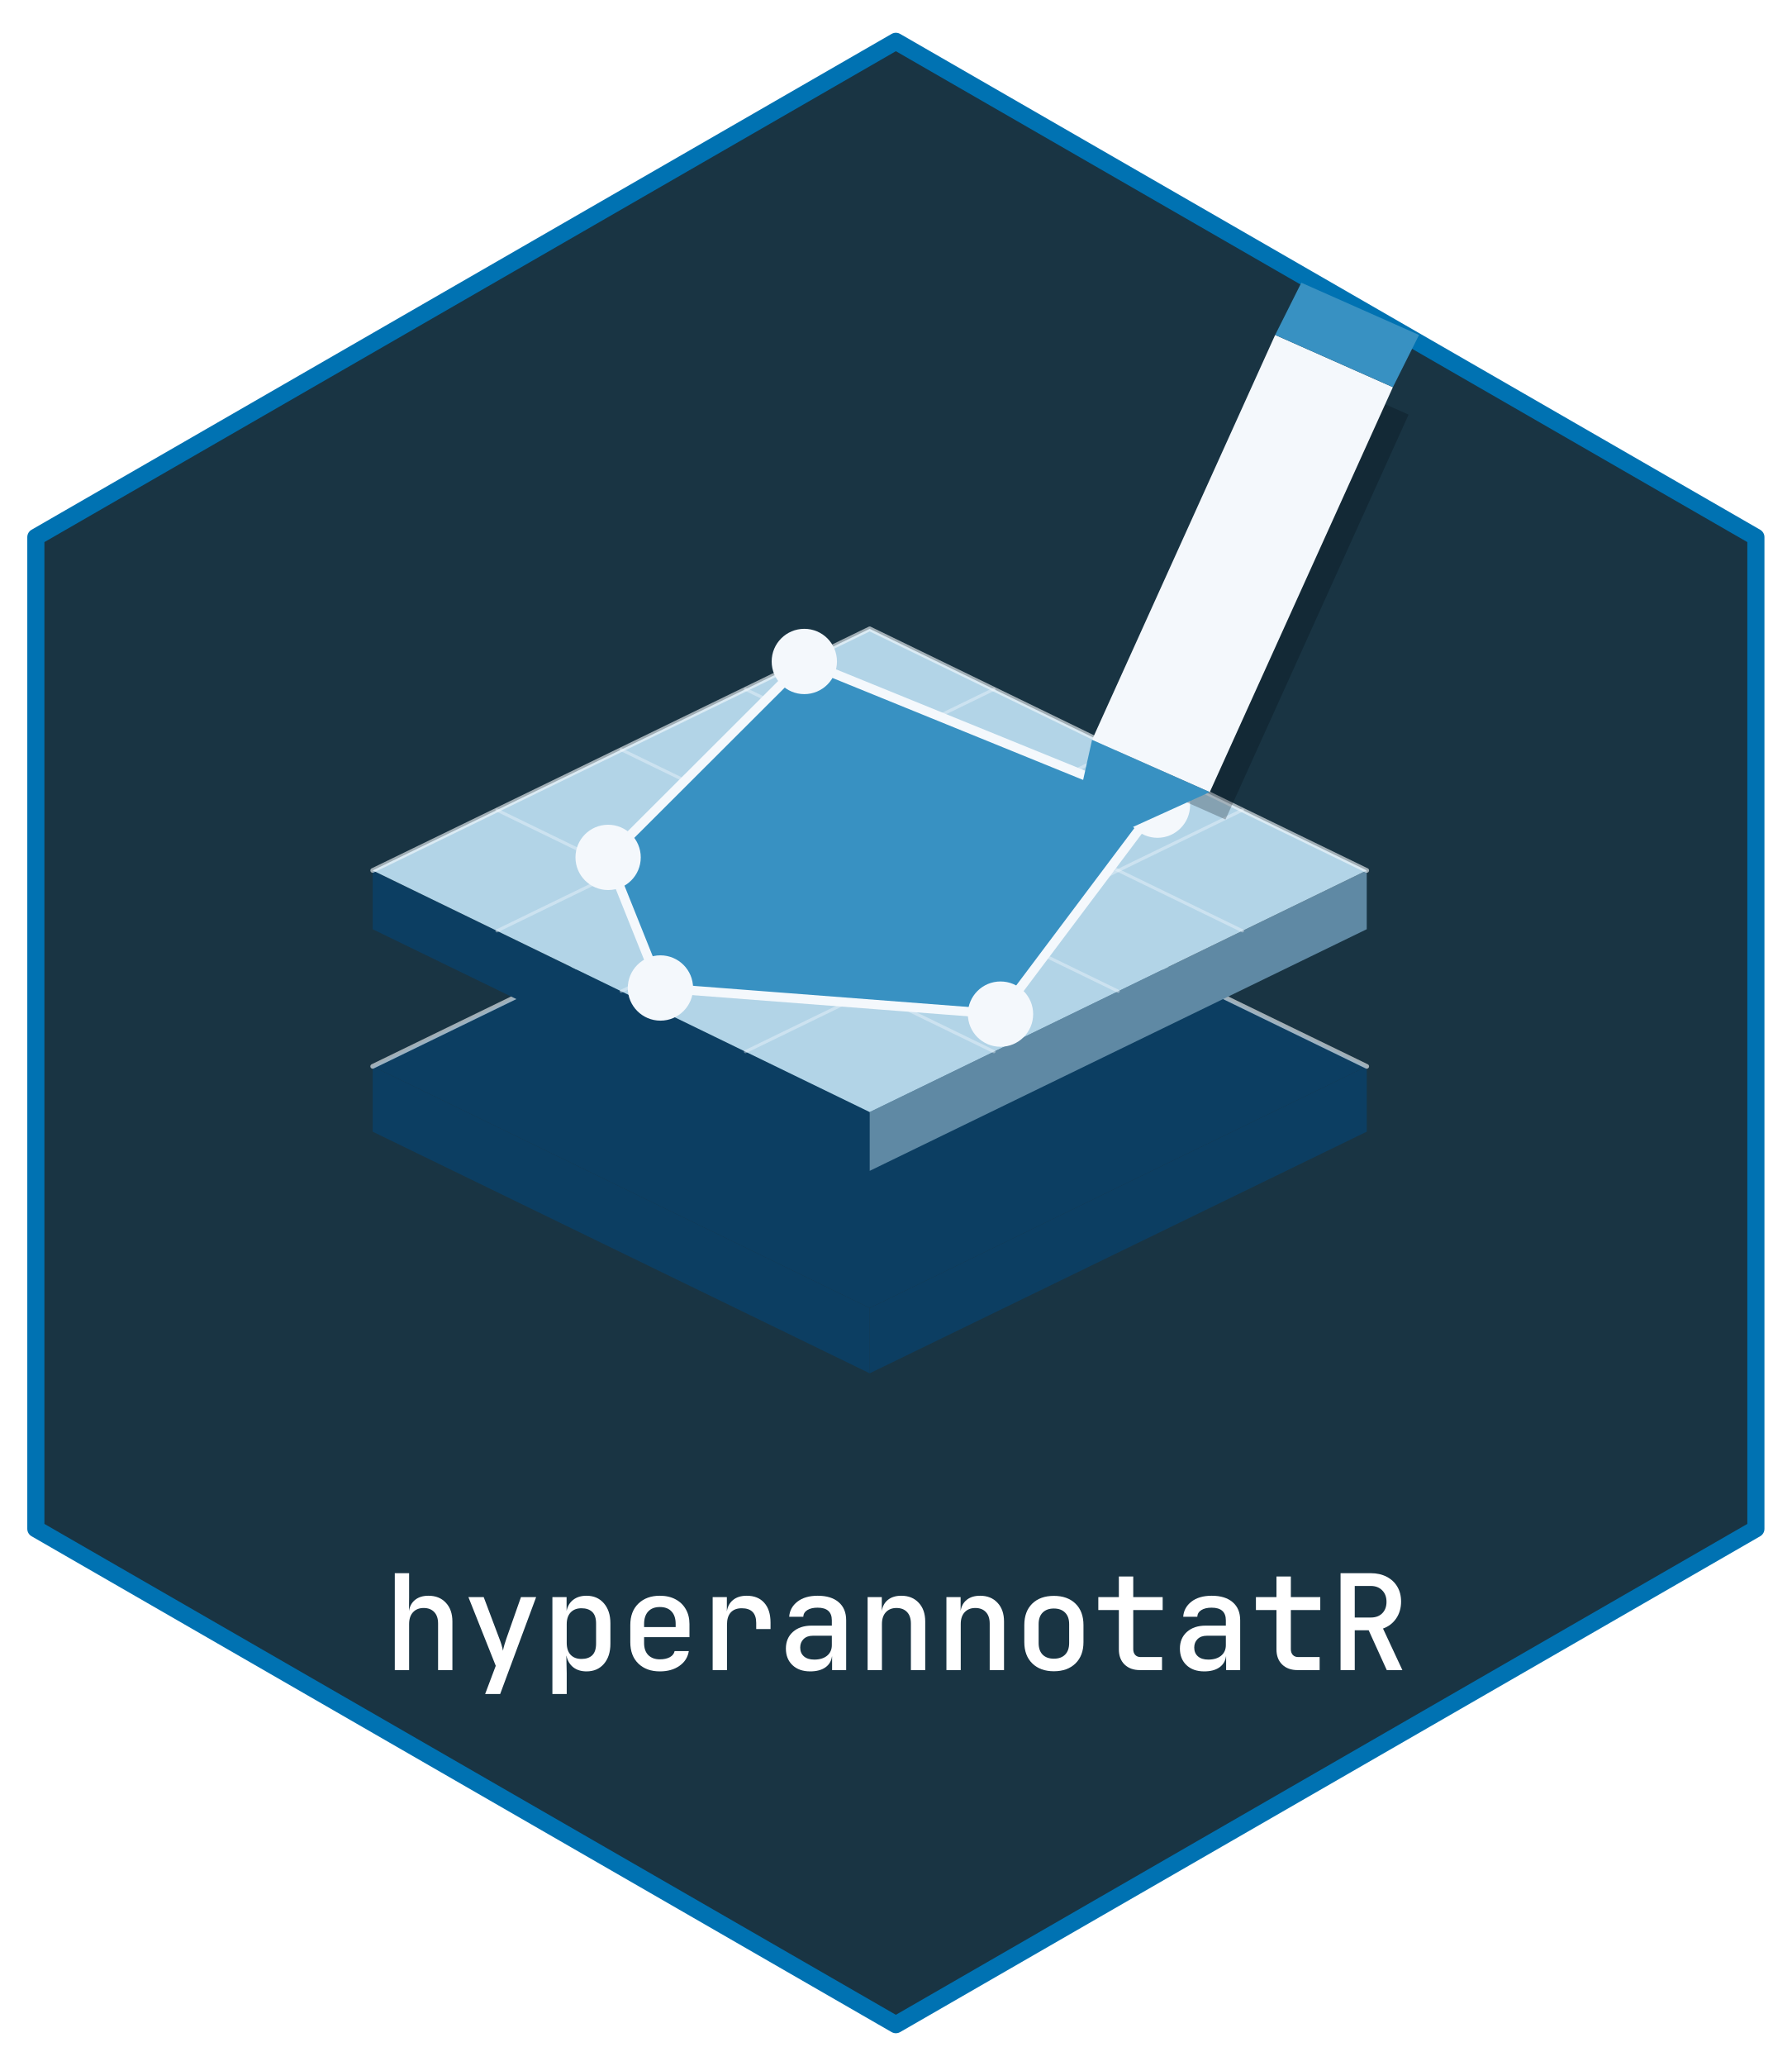
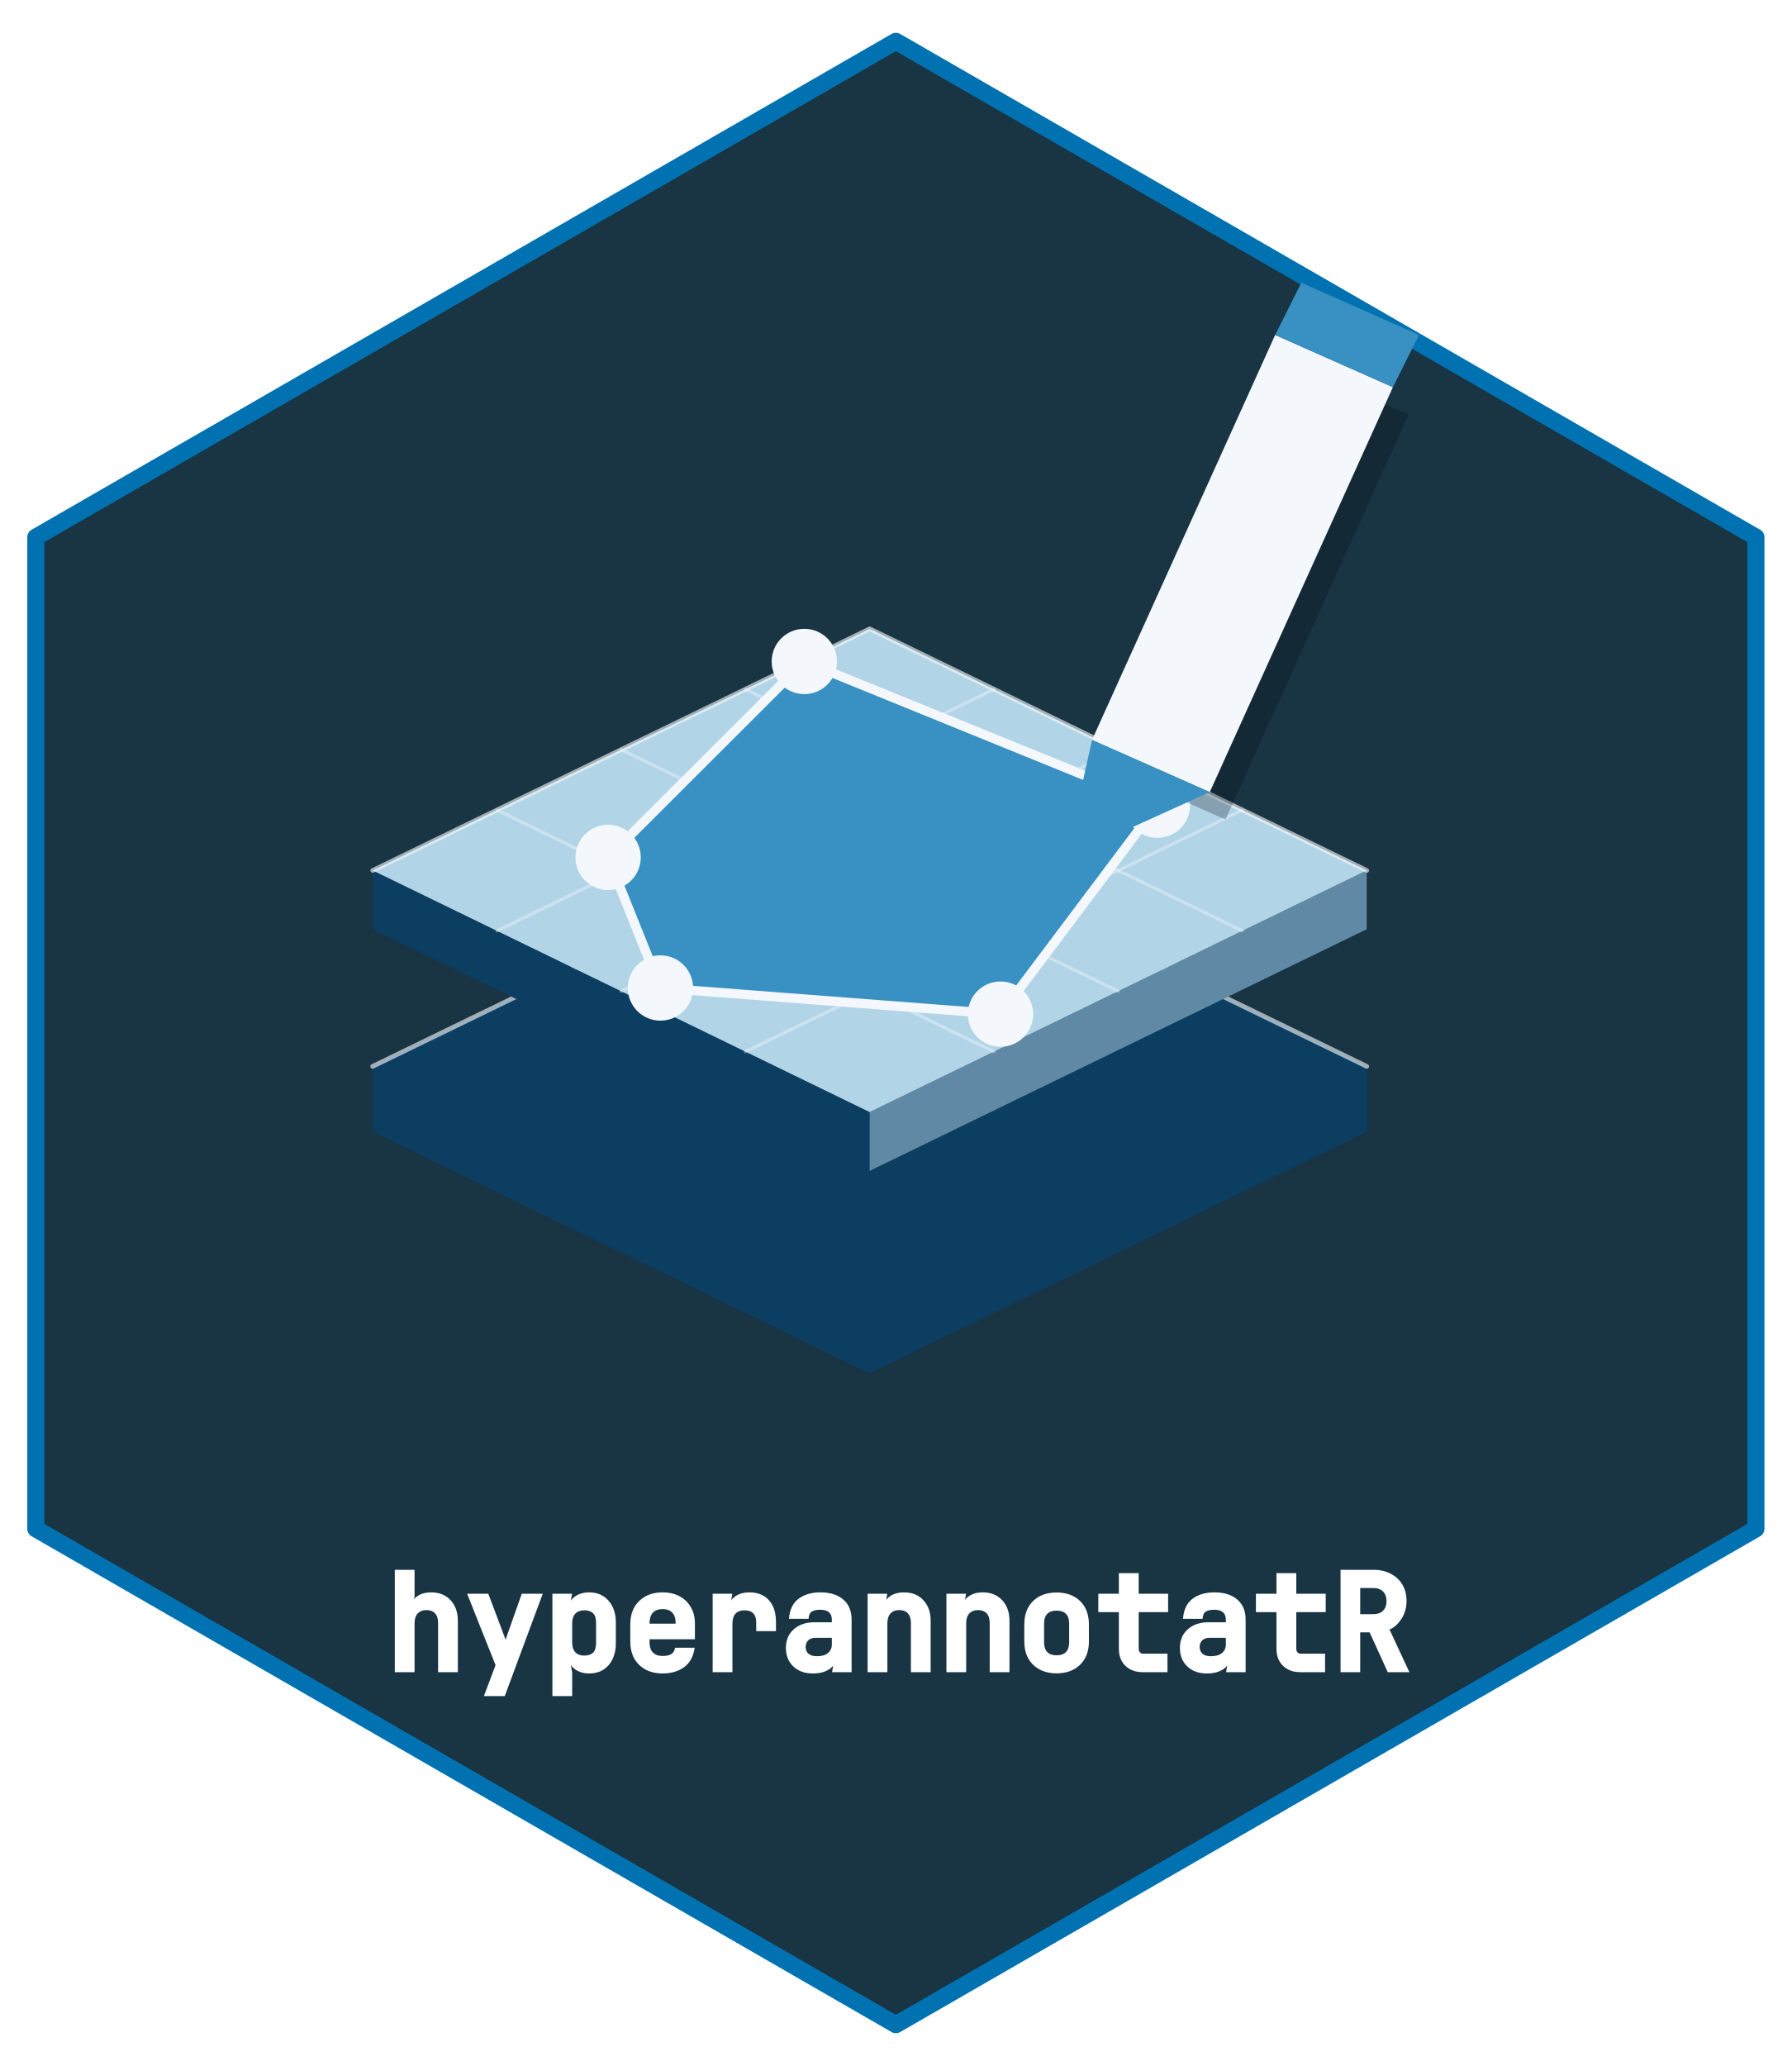
- <svg xmlns="http://www.w3.org/2000/svg" xmlns:xlink="http://www.w3.org/1999/xlink" width="432pt" height="498pt" viewBox="0 0 432 498">
+ <svg xmlns="http://www.w3.org/2000/svg" xmlns:xlink="http://www.w3.org/1999/xlink" width="432" height="498" viewBox="0 0 432 498">
  <defs>
    <g>
      <g id="glyph-0-0">
-         <path d="M 2.688 0 L 2.688 -23.359 L 6.141 -23.359 L 6.141 -17.594 L 6.109 -14.234 C 6.285 -15.391 6.781 -16.289 7.594 -16.938 C 8.414 -17.594 9.488 -17.922 10.812 -17.922 C 12.562 -17.922 13.957 -17.359 15 -16.234 C 16.051 -15.117 16.578 -13.613 16.578 -11.719 L 16.578 0 L 13.125 0 L 13.125 -11.234 C 13.125 -12.43 12.812 -13.352 12.188 -14 C 11.57 -14.645 10.727 -14.969 9.656 -14.969 C 8.57 -14.969 7.711 -14.625 7.078 -13.938 C 6.453 -13.258 6.141 -12.316 6.141 -11.109 L 6.141 0 Z M 2.688 0 " />
+         <path d="M 2.688 0 L 2.688 -24.672 L 7.453 -24.672 L 7.453 -18.25 L 6.766 -14.891 C 6.535 -16.285 6.891 -17.359 7.828 -18.109 C 8.773 -18.859 9.988 -19.234 11.469 -19.234 C 13.406 -19.234 14.957 -18.609 16.125 -17.359 C 17.301 -16.109 17.891 -14.445 17.891 -12.375 L 17.891 0 L 13.125 0 L 13.125 -11.891 C 13.125 -12.91 12.875 -13.676 12.375 -14.188 C 11.883 -14.707 11.195 -14.969 10.312 -14.969 C 9.414 -14.969 8.711 -14.691 8.203 -14.141 C 7.703 -13.598 7.453 -12.805 7.453 -11.766 L 7.453 0 Z M 2.688 0 " />
      </g>
      <g id="glyph-0-1">
-         <path d="M 5.469 5.766 L 8.031 -1.031 L 1.438 -17.594 L 5.125 -17.594 L 8.859 -7.688 C 9.055 -7.207 9.238 -6.691 9.406 -6.141 C 9.57 -5.586 9.691 -5.098 9.766 -4.672 C 9.848 -5.098 9.969 -5.586 10.125 -6.141 C 10.289 -6.691 10.457 -7.207 10.625 -7.688 L 14.109 -17.594 L 17.766 -17.594 L 9.094 5.766 Z M 5.469 5.766 " />
+         <path d="M 5.172 5.766 L 7.984 -1.688 L 1.125 -18.906 L 6.234 -18.906 L 10.125 -8.578 C 10.332 -8.086 10.52 -7.555 10.688 -6.984 C 10.863 -6.41 10.781 -6.082 10.438 -6 C 10.082 -6.082 9.988 -6.406 10.156 -6.969 C 10.32 -7.539 10.488 -8.07 10.656 -8.562 L 14.297 -18.906 L 19.359 -18.906 L 10.203 5.766 Z M 5.172 5.766 " />
      </g>
      <g id="glyph-0-2">
-         <path d="M 2.688 5.766 L 2.688 -17.594 L 6.109 -17.594 L 6.109 -14.266 C 6.348 -15.422 6.883 -16.316 7.719 -16.953 C 8.562 -17.598 9.625 -17.922 10.906 -17.922 C 12.656 -17.922 14.051 -17.316 15.094 -16.109 C 16.145 -14.898 16.672 -13.297 16.672 -11.297 L 16.672 -6.344 C 16.672 -4.312 16.145 -2.691 15.094 -1.484 C 14.051 -0.285 12.656 0.312 10.906 0.312 C 9.625 0.312 8.555 -0.02 7.703 -0.688 C 6.859 -1.363 6.316 -2.285 6.078 -3.453 L 6.047 -3.453 L 6.141 0.734 L 6.141 5.766 Z M 9.703 -2.688 C 10.805 -2.688 11.664 -2.977 12.281 -3.562 C 12.906 -4.156 13.219 -5.102 13.219 -6.406 L 13.219 -11.234 C 13.219 -12.516 12.906 -13.445 12.281 -14.031 C 11.664 -14.613 10.805 -14.906 9.703 -14.906 C 8.586 -14.906 7.711 -14.566 7.078 -13.891 C 6.453 -13.223 6.141 -12.285 6.141 -11.078 L 6.141 -6.562 C 6.141 -5.32 6.453 -4.363 7.078 -3.688 C 7.711 -3.02 8.586 -2.688 9.703 -2.688 Z M 9.703 -2.688 " />
+         <path d="M 2.688 5.766 L 2.688 -18.906 L 7.422 -18.906 L 6.766 -14.922 C 6.609 -16.328 7.008 -17.395 7.969 -18.125 C 8.938 -18.863 10.133 -19.234 11.562 -19.234 C 13.508 -19.234 15.066 -18.562 16.234 -17.219 C 17.398 -15.875 17.984 -14.117 17.984 -11.953 L 17.984 -7 C 17.984 -4.801 17.398 -3.031 16.234 -1.688 C 15.066 -0.352 13.508 0.312 11.562 0.312 C 10.125 0.312 8.922 -0.07 7.953 -0.844 C 6.984 -1.613 6.566 -2.691 6.703 -4.078 L 6.734 -4.078 L 7.453 0.078 L 7.453 5.766 Z M 10.359 -4 C 11.285 -4 11.992 -4.227 12.484 -4.688 C 12.973 -5.156 13.219 -5.945 13.219 -7.062 L 13.219 -11.891 C 13.219 -12.984 12.973 -13.758 12.484 -14.219 C 11.992 -14.676 11.285 -14.906 10.359 -14.906 C 9.43 -14.906 8.711 -14.633 8.203 -14.094 C 7.703 -13.551 7.453 -12.766 7.453 -11.734 L 7.453 -7.219 C 7.453 -6.156 7.703 -5.352 8.203 -4.812 C 8.711 -4.27 9.43 -4 10.359 -4 Z M 10.359 -4 " />
      </g>
      <g id="glyph-0-3">
-         <path d="M 9.594 0.312 C 7.445 0.312 5.723 -0.312 4.422 -1.562 C 3.117 -2.82 2.469 -4.539 2.469 -6.719 L 2.469 -10.875 C 2.469 -13.051 3.117 -14.77 4.422 -16.031 C 5.723 -17.289 7.445 -17.922 9.594 -17.922 C 11.051 -17.922 12.312 -17.633 13.375 -17.062 C 14.438 -16.5 15.258 -15.707 15.844 -14.688 C 16.438 -13.664 16.734 -12.473 16.734 -11.109 L 16.734 -7.938 L 5.797 -7.938 L 5.797 -6.5 C 5.797 -5.258 6.133 -4.297 6.812 -3.609 C 7.5 -2.93 8.426 -2.594 9.594 -2.594 C 10.562 -2.594 11.363 -2.766 12 -3.109 C 12.633 -3.461 13.02 -3.953 13.156 -4.578 L 16.578 -4.578 C 16.336 -3.086 15.582 -1.898 14.312 -1.016 C 13.051 -0.129 11.477 0.312 9.594 0.312 Z M 5.797 -11.109 L 5.797 -10.375 L 13.406 -10.375 L 13.406 -11.141 C 13.406 -12.441 13.07 -13.441 12.406 -14.141 C 11.75 -14.848 10.812 -15.203 9.594 -15.203 C 8.383 -15.203 7.445 -14.844 6.781 -14.125 C 6.125 -13.414 5.797 -12.41 5.797 -11.109 Z M 5.797 -11.109 " />
+         <path d="M 10.25 0.312 C 7.926 0.312 6.047 -0.375 4.609 -1.75 C 3.18 -3.133 2.469 -5.008 2.469 -7.375 L 2.469 -11.531 C 2.469 -13.895 3.18 -15.77 4.609 -17.156 C 6.047 -18.539 7.926 -19.234 10.25 -19.234 C 11.82 -19.234 13.188 -18.922 14.344 -18.297 C 15.508 -17.672 16.414 -16.797 17.062 -15.672 C 17.719 -14.547 18.047 -13.242 18.047 -11.766 L 18.047 -7.938 L 7.109 -7.938 L 7.109 -7.156 C 7.109 -6.094 7.383 -5.285 7.938 -4.734 C 8.488 -4.18 9.258 -3.906 10.25 -3.906 C 11.102 -3.906 11.781 -4.039 12.281 -4.312 C 12.781 -4.594 13.113 -5.117 13.281 -5.891 L 18 -5.891 C 17.656 -3.711 16.781 -2.133 15.375 -1.156 C 13.977 -0.176 12.27 0.312 10.25 0.312 Z M 7.109 -11.766 L 7.109 -11.688 L 13.406 -11.688 L 13.406 -11.797 C 13.406 -12.922 13.133 -13.77 12.594 -14.344 C 12.062 -14.914 11.281 -15.203 10.25 -15.203 C 9.227 -15.203 8.445 -14.91 7.906 -14.328 C 7.375 -13.754 7.109 -12.898 7.109 -11.766 Z M 7.109 -11.766 " />
      </g>
      <g id="glyph-0-4">
-         <path d="M 3.328 0 L 3.328 -17.594 L 6.75 -17.594 L 6.75 -14.141 C 6.926 -15.316 7.426 -16.238 8.25 -16.906 C 9.082 -17.582 10.18 -17.922 11.547 -17.922 C 13.359 -17.922 14.766 -17.352 15.766 -16.219 C 16.773 -15.094 17.281 -13.504 17.281 -11.453 L 17.281 -9.891 L 13.828 -9.891 L 13.828 -11.359 C 13.828 -13.723 12.664 -14.906 10.344 -14.906 C 9.188 -14.906 8.301 -14.566 7.688 -13.891 C 7.082 -13.223 6.781 -12.25 6.781 -10.969 L 6.781 0 Z M 3.328 0 " />
+         <path d="M 3.328 0 L 3.328 -18.906 L 8.062 -18.906 L 7.406 -14.797 C 7.176 -16.203 7.535 -17.289 8.484 -18.062 C 9.441 -18.844 10.68 -19.234 12.203 -19.234 C 14.211 -19.234 15.781 -18.598 16.906 -17.328 C 18.031 -16.066 18.594 -14.328 18.594 -12.109 L 18.594 -9.891 L 13.828 -9.891 L 13.828 -12.016 C 13.828 -13.941 12.883 -14.906 11 -14.906 C 10.039 -14.906 9.316 -14.633 8.828 -14.094 C 8.336 -13.562 8.094 -12.738 8.094 -11.625 L 8.094 0 Z M 3.328 0 " />
      </g>
      <g id="glyph-0-5">
-         <path d="M 7.844 0.312 C 6.051 0.312 4.625 -0.191 3.562 -1.203 C 2.508 -2.211 1.984 -3.539 1.984 -5.188 C 1.984 -6.852 2.547 -8.191 3.672 -9.203 C 4.805 -10.211 6.312 -10.719 8.188 -10.719 L 13.062 -10.719 L 13.062 -12 C 13.062 -14.031 11.914 -15.047 9.625 -15.047 C 8.602 -15.047 7.781 -14.852 7.156 -14.469 C 6.539 -14.082 6.211 -13.547 6.172 -12.859 L 2.781 -12.859 C 2.883 -14.336 3.547 -15.551 4.766 -16.5 C 5.984 -17.445 7.613 -17.922 9.656 -17.922 C 11.832 -17.922 13.52 -17.398 14.719 -16.359 C 15.914 -15.328 16.516 -13.883 16.516 -12.031 L 16.516 0 L 13.125 0 L 13.125 -3.297 L 13.094 -3.297 C 12.938 -2.16 12.398 -1.273 11.484 -0.641 C 10.566 -0.004 9.352 0.312 7.844 0.312 Z M 8.828 -2.531 C 10.129 -2.531 11.16 -2.844 11.922 -3.469 C 12.68 -4.102 13.062 -4.953 13.062 -6.016 L 13.062 -8.281 L 8.453 -8.281 C 7.535 -8.281 6.801 -8.016 6.25 -7.484 C 5.707 -6.953 5.438 -6.27 5.438 -5.438 C 5.438 -4.539 5.734 -3.832 6.328 -3.312 C 6.93 -2.789 7.766 -2.531 8.828 -2.531 Z M 8.828 -2.531 " />
+         <path d="M 8.5 0.312 C 6.531 0.312 4.953 -0.254 3.766 -1.391 C 2.578 -2.523 1.984 -4.008 1.984 -5.844 C 1.984 -7.707 2.613 -9.203 3.875 -10.328 C 5.145 -11.461 6.801 -12.031 8.844 -12.031 L 13.062 -12.031 L 13.062 -12.656 C 13.062 -14.25 12.133 -15.047 10.281 -15.047 C 9.383 -15.047 8.703 -14.898 8.234 -14.609 C 7.766 -14.316 7.504 -13.734 7.453 -12.859 L 2.734 -12.859 C 2.879 -15.004 3.629 -16.602 4.984 -17.656 C 6.348 -18.707 8.125 -19.234 10.312 -19.234 C 12.656 -19.234 14.492 -18.656 15.828 -17.5 C 17.16 -16.344 17.828 -14.738 17.828 -12.688 L 17.828 0 L 13.125 0 L 13.75 -3.922 L 13.781 -3.922 C 14.008 -2.555 13.598 -1.508 12.547 -0.781 C 11.492 -0.051 10.145 0.312 8.5 0.312 Z M 9.484 -3.844 C 10.629 -3.844 11.508 -4.098 12.125 -4.609 C 12.75 -5.129 13.062 -5.816 13.062 -6.672 L 13.062 -8.281 L 9.109 -8.281 C 8.367 -8.281 7.789 -8.078 7.375 -7.672 C 6.957 -7.266 6.75 -6.738 6.75 -6.094 C 6.75 -5.395 6.977 -4.844 7.438 -4.438 C 7.906 -4.039 8.586 -3.844 9.484 -3.844 Z M 9.484 -3.844 " />
      </g>
      <g id="glyph-0-6">
-         <path d="M 2.688 0 L 2.688 -17.594 L 6.109 -17.594 L 6.109 -14.234 C 6.285 -15.391 6.781 -16.289 7.594 -16.938 C 8.414 -17.594 9.488 -17.922 10.812 -17.922 C 12.562 -17.922 13.957 -17.359 15 -16.234 C 16.051 -15.117 16.578 -13.613 16.578 -11.719 L 16.578 0 L 13.125 0 L 13.125 -11.203 C 13.125 -12.422 12.812 -13.352 12.188 -14 C 11.57 -14.645 10.727 -14.969 9.656 -14.969 C 8.57 -14.969 7.711 -14.625 7.078 -13.938 C 6.453 -13.258 6.141 -12.316 6.141 -11.109 L 6.141 0 Z M 2.688 0 " />
+         <path d="M 2.688 0 L 2.688 -18.906 L 7.422 -18.906 L 6.766 -14.891 C 6.535 -16.285 6.891 -17.359 7.828 -18.109 C 8.773 -18.859 9.988 -19.234 11.469 -19.234 C 13.406 -19.234 14.957 -18.609 16.125 -17.359 C 17.301 -16.109 17.891 -14.445 17.891 -12.375 L 17.891 0 L 13.125 0 L 13.125 -11.859 C 13.125 -12.898 12.875 -13.676 12.375 -14.188 C 11.883 -14.707 11.195 -14.969 10.312 -14.969 C 9.414 -14.969 8.711 -14.691 8.203 -14.141 C 7.703 -13.598 7.453 -12.805 7.453 -11.766 L 7.453 0 Z M 2.688 0 " />
      </g>
      <g id="glyph-0-7">
-         <path d="M 9.594 0.281 C 7.426 0.281 5.695 -0.344 4.406 -1.594 C 3.113 -2.852 2.469 -4.57 2.469 -6.75 L 2.469 -10.844 C 2.469 -13.039 3.102 -14.766 4.375 -16.016 C 5.656 -17.266 7.395 -17.891 9.594 -17.891 C 11.789 -17.891 13.531 -17.266 14.812 -16.016 C 16.094 -14.766 16.734 -13.039 16.734 -10.844 L 16.734 -6.75 C 16.734 -4.57 16.086 -2.852 14.797 -1.594 C 13.504 -0.344 11.77 0.281 9.594 0.281 Z M 9.594 -2.75 C 10.75 -2.75 11.648 -3.07 12.297 -3.719 C 12.953 -4.375 13.281 -5.312 13.281 -6.531 L 13.281 -11.078 C 13.281 -12.285 12.953 -13.211 12.297 -13.859 C 11.648 -14.516 10.75 -14.844 9.594 -14.844 C 8.445 -14.844 7.547 -14.516 6.891 -13.859 C 6.242 -13.211 5.922 -12.285 5.922 -11.078 L 5.922 -6.531 C 5.922 -5.312 6.242 -4.375 6.891 -3.719 C 7.547 -3.07 8.445 -2.75 9.594 -2.75 Z M 9.594 -2.75 " />
+         <path d="M 10.25 0.281 C 7.906 0.281 6.02 -0.406 4.594 -1.781 C 3.176 -3.164 2.469 -5.039 2.469 -7.406 L 2.469 -11.5 C 2.469 -13.883 3.172 -15.766 4.578 -17.141 C 5.984 -18.516 7.875 -19.203 10.25 -19.203 C 12.625 -19.203 14.516 -18.516 15.922 -17.141 C 17.336 -15.766 18.047 -13.883 18.047 -11.5 L 18.047 -7.406 C 18.047 -5.039 17.332 -3.164 15.906 -1.781 C 14.488 -0.406 12.602 0.281 10.25 0.281 Z M 10.25 -4.062 C 11.227 -4.062 11.977 -4.32 12.5 -4.844 C 13.02 -5.363 13.281 -6.145 13.281 -7.188 L 13.281 -11.734 C 13.281 -12.766 13.02 -13.539 12.5 -14.062 C 11.977 -14.582 11.227 -14.844 10.25 -14.844 C 9.281 -14.844 8.535 -14.582 8.016 -14.062 C 7.492 -13.539 7.234 -12.766 7.234 -11.734 L 7.234 -7.188 C 7.234 -6.145 7.492 -5.363 8.016 -4.844 C 8.535 -4.32 9.281 -4.062 10.25 -4.062 Z M 10.25 -4.062 " />
      </g>
      <g id="glyph-0-8">
-         <path d="M 11.359 0 C 9.805 0 8.566 -0.445 7.641 -1.344 C 6.723 -2.238 6.266 -3.453 6.266 -4.984 L 6.266 -14.469 L 1.312 -14.469 L 1.312 -17.594 L 6.266 -17.594 L 6.266 -22.562 L 9.734 -22.562 L 9.734 -17.594 L 16.828 -17.594 L 16.828 -14.469 L 9.734 -14.469 L 9.734 -5.031 C 9.734 -4.469 9.891 -4.008 10.203 -3.656 C 10.523 -3.312 10.961 -3.141 11.516 -3.141 L 16.672 -3.141 L 16.672 0 Z M 11.359 0 " />
+         <path d="M 12.016 0 C 10.285 0 8.895 -0.508 7.844 -1.531 C 6.789 -2.551 6.266 -3.922 6.266 -5.641 L 6.266 -14.469 L 1.312 -14.469 L 1.312 -18.906 L 6.266 -18.906 L 6.266 -23.875 L 11.047 -23.875 L 11.047 -18.906 L 18.141 -18.906 L 18.141 -14.469 L 11.047 -14.469 L 11.047 -5.688 C 11.047 -5.289 11.145 -4.984 11.344 -4.766 C 11.539 -4.555 11.816 -4.453 12.172 -4.453 L 17.984 -4.453 L 17.984 0 Z M 12.016 0 " />
      </g>
      <g id="glyph-0-9">
-         <path d="M 2.719 0 L 2.719 -23.359 L 10.016 -23.359 C 11.461 -23.359 12.734 -23.07 13.828 -22.5 C 14.93 -21.938 15.785 -21.145 16.391 -20.125 C 17.004 -19.102 17.312 -17.898 17.312 -16.516 C 17.312 -14.953 16.914 -13.594 16.125 -12.438 C 15.332 -11.289 14.273 -10.484 12.953 -10.016 L 17.625 0 L 13.859 0 L 9.5 -9.594 L 6.141 -9.594 L 6.141 0 Z M 6.141 -12.672 L 10.016 -12.672 C 11.172 -12.672 12.086 -13.008 12.766 -13.688 C 13.453 -14.375 13.797 -15.297 13.797 -16.453 C 13.797 -17.617 13.445 -18.547 12.75 -19.234 C 12.062 -19.93 11.148 -20.281 10.016 -20.281 L 6.141 -20.281 Z M 6.141 -12.672 " />
+         <path d="M 2.719 0 L 2.719 -24.672 L 10.672 -24.672 C 12.223 -24.672 13.598 -24.359 14.797 -23.734 C 16.004 -23.117 16.941 -22.25 17.609 -21.125 C 18.285 -20 18.625 -18.68 18.625 -17.172 C 18.625 -15.473 18.188 -13.988 17.312 -12.719 C 16.445 -11.457 15.516 -10.648 14.516 -10.297 L 19.312 0 L 14.094 0 L 9.734 -9.594 L 7.453 -9.594 L 7.453 0 Z M 7.453 -13.984 L 10.672 -13.984 C 11.648 -13.984 12.414 -14.258 12.969 -14.812 C 13.52 -15.363 13.797 -16.129 13.797 -17.109 C 13.797 -18.098 13.516 -18.875 12.953 -19.438 C 12.391 -20 11.629 -20.281 10.672 -20.281 L 7.453 -20.281 Z M 7.453 -13.984 " />
      </g>
    </g>
  </defs>
  <path fill-rule="nonzero" fill="rgb(9.804%, 20.392%, 26.275%)" fill-opacity="1" stroke-width="4.125" stroke-linecap="round" stroke-linejoin="round" stroke="rgb(0%, 44.706%, 69.804%)" stroke-opacity="1" stroke-miterlimit="10" d="M 216 9.961 L 423.359 129.48 L 423.359 368.52 L 216 488.039 L 8.641 368.52 L 8.641 129.48 Z M 216 9.961 " />
  <path fill-rule="nonzero" fill="rgb(4.706%, 24.314%, 38.431%)" fill-opacity="1" d="M 89.855 257.043 L 209.691 315.289 L 209.691 331.031 L 89.855 272.785 Z M 89.855 257.043 " />
  <path fill-rule="nonzero" fill="rgb(4.706%, 24.314%, 38.431%)" fill-opacity="1" d="M 209.691 315.289 L 329.531 257.043 L 329.531 272.785 L 209.691 331.031 Z M 209.691 315.289 " />
  <path fill-rule="nonzero" fill="rgb(4.706%, 24.314%, 38.431%)" fill-opacity="1" d="M 89.855 257.043 L 209.691 198.801 L 329.531 257.043 L 209.691 315.289 Z M 89.855 257.043 " />
  <path fill="none" stroke-width="1.125" stroke-linecap="round" stroke-linejoin="round" stroke="rgb(95.686%, 97.255%, 98.824%)" stroke-opacity="0.62" stroke-miterlimit="10" d="M 89.855 257.043 L 209.691 198.801 L 329.531 257.043 " />
  <path fill-rule="nonzero" fill="rgb(4.706%, 24.314%, 38.431%)" fill-opacity="1" d="M 89.855 209.816 L 209.691 268.062 L 209.691 282.23 L 89.855 223.984 Z M 89.855 209.816 " />
  <path fill-rule="nonzero" fill="rgb(37.255%, 53.725%, 64.314%)" fill-opacity="1" d="M 209.691 268.062 L 329.531 209.816 L 329.531 223.984 L 209.691 282.23 Z M 209.691 268.062 " />
  <path fill-rule="nonzero" fill="rgb(69.804%, 83.137%, 90.588%)" fill-opacity="1" d="M 89.855 209.816 L 209.691 151.574 L 329.531 209.816 L 209.691 268.062 Z M 89.855 209.816 " />
  <path fill="none" stroke-width="0.75" stroke-linecap="round" stroke-linejoin="round" stroke="rgb(95.686%, 97.255%, 98.824%)" stroke-opacity="0.4" stroke-miterlimit="10" d="M 119.816 195.258 L 239.652 253.5 " />
  <path fill="none" stroke-width="0.75" stroke-linecap="round" stroke-linejoin="round" stroke="rgb(95.686%, 97.255%, 98.824%)" stroke-opacity="0.4" stroke-miterlimit="10" d="M 179.734 253.5 L 299.57 195.258 " />
  <path fill="none" stroke-width="0.75" stroke-linecap="round" stroke-linejoin="round" stroke="rgb(95.686%, 97.255%, 98.824%)" stroke-opacity="0.4" stroke-miterlimit="10" d="M 149.773 180.695 L 269.609 238.941 " />
  <path fill="none" stroke-width="0.75" stroke-linecap="round" stroke-linejoin="round" stroke="rgb(95.686%, 97.255%, 98.824%)" stroke-opacity="0.4" stroke-miterlimit="10" d="M 149.773 238.941 L 269.609 180.695 " />
  <path fill="none" stroke-width="0.75" stroke-linecap="round" stroke-linejoin="round" stroke="rgb(95.686%, 97.255%, 98.824%)" stroke-opacity="0.4" stroke-miterlimit="10" d="M 179.734 166.137 L 299.57 224.379 " />
  <path fill="none" stroke-width="0.75" stroke-linecap="round" stroke-linejoin="round" stroke="rgb(95.686%, 97.255%, 98.824%)" stroke-opacity="0.4" stroke-miterlimit="10" d="M 119.816 224.379 L 239.652 166.137 " />
  <path fill="none" stroke-width="1.125" stroke-linecap="round" stroke-linejoin="round" stroke="rgb(95.686%, 97.255%, 98.824%)" stroke-opacity="0.62" stroke-miterlimit="10" d="M 89.855 209.816 L 209.691 151.574 L 329.531 209.816 " />
  <path fill-rule="nonzero" fill="rgb(21.961%, 56.863%, 76.078%)" fill-opacity="1" d="M 146.621 206.672 L 193.926 159.445 L 279.07 194.078 L 241.23 244.449 L 159.234 238.152 Z M 146.621 206.672 " />
  <path fill="none" stroke-width="2.25" stroke-linecap="round" stroke-linejoin="round" stroke="rgb(95.686%, 97.255%, 98.824%)" stroke-opacity="1" stroke-miterlimit="10" d="M 146.621 206.672 L 193.926 159.445 L 279.07 194.078 L 241.23 244.449 L 159.234 238.152 L 146.621 206.672 " />
  <path fill-rule="nonzero" fill="rgb(95.686%, 97.255%, 98.824%)" fill-opacity="1" d="M 154.492 206.672 C 154.492 211.016 150.969 214.539 146.621 214.539 C 142.273 214.539 138.75 211.016 138.75 206.672 C 138.75 202.324 142.273 198.801 146.621 198.801 C 150.969 198.801 154.492 202.324 154.492 206.672 " />
  <path fill-rule="nonzero" fill="rgb(95.686%, 97.255%, 98.824%)" fill-opacity="1" d="M 201.797 159.445 C 201.797 163.793 198.273 167.316 193.926 167.316 C 189.578 167.316 186.055 163.793 186.055 159.445 C 186.055 155.098 189.578 151.574 193.926 151.574 C 198.273 151.574 201.797 155.098 201.797 159.445 " />
  <path fill-rule="nonzero" fill="rgb(95.686%, 97.255%, 98.824%)" fill-opacity="1" d="M 286.941 194.078 C 286.941 198.422 283.418 201.949 279.07 201.949 C 274.727 201.949 271.199 198.422 271.199 194.078 C 271.199 189.73 274.727 186.207 279.07 186.207 C 283.418 186.207 286.941 189.73 286.941 194.078 " />
  <path fill-rule="nonzero" fill="rgb(95.686%, 97.255%, 98.824%)" fill-opacity="1" d="M 249.102 244.449 C 249.102 248.797 245.574 252.32 241.23 252.32 C 236.883 252.32 233.359 248.797 233.359 244.449 C 233.359 240.102 236.883 236.578 241.23 236.578 C 245.574 236.578 249.102 240.102 249.102 244.449 " />
  <path fill-rule="nonzero" fill="rgb(95.686%, 97.255%, 98.824%)" fill-opacity="1" d="M 167.105 238.152 C 167.105 242.5 163.582 246.023 159.234 246.023 C 154.887 246.023 151.363 242.5 151.363 238.152 C 151.363 233.805 154.887 230.281 159.234 230.281 C 163.582 230.281 167.105 233.805 167.105 238.152 " />
  <path fill-rule="nonzero" fill="rgb(1.176%, 3.922%, 7.059%)" fill-opacity="0.251" d="M 267.09 184.945 L 295.473 197.539 L 339.621 99.941 L 311.238 87.348 Z M 267.09 184.945 " />
  <path fill-rule="nonzero" fill="rgb(95.686%, 97.255%, 98.824%)" fill-opacity="1" d="M 263.305 178.336 L 291.688 190.93 L 335.836 93.328 L 307.453 80.734 Z M 263.305 178.336 " />
  <path fill-rule="nonzero" fill="rgb(21.961%, 56.863%, 76.078%)" fill-opacity="1" d="M 263.305 178.336 L 291.688 190.93 L 256.996 206.672 Z M 263.305 178.336 " />
  <path fill-rule="nonzero" fill="rgb(21.961%, 56.863%, 76.078%)" fill-opacity="1" d="M 307.453 80.734 L 335.836 93.328 L 342.145 80.734 L 313.762 68.145 Z M 307.453 80.734 " />
  <g fill="rgb(100%, 100%, 100%)" fill-opacity="1">
-     <use xlink:href="#glyph-0-0" x="92.5" y="402.569" />
-     <use xlink:href="#glyph-0-1" x="111.5" y="402.569" />
-     <use xlink:href="#glyph-0-2" x="130.5" y="402.569" />
-     <use xlink:href="#glyph-0-3" x="149.5" y="402.569" />
-     <use xlink:href="#glyph-0-4" x="168.5" y="402.569" />
-     <use xlink:href="#glyph-0-5" x="187.5" y="402.569" />
-     <use xlink:href="#glyph-0-6" x="206.5" y="402.569" />
-     <use xlink:href="#glyph-0-6" x="225.5" y="402.569" />
-     <use xlink:href="#glyph-0-7" x="244.5" y="402.569" />
-     <use xlink:href="#glyph-0-8" x="263.5" y="402.569" />
-     <use xlink:href="#glyph-0-5" x="282.5" y="402.569" />
-     <use xlink:href="#glyph-0-8" x="301.5" y="402.569" />
-     <use xlink:href="#glyph-0-9" x="320.5" y="402.569" />
+     <use xlink:href="#glyph-0-0" x="92.5" y="403.069" />
+     <use xlink:href="#glyph-0-1" x="111.5" y="403.069" />
+     <use xlink:href="#glyph-0-2" x="130.5" y="403.069" />
+     <use xlink:href="#glyph-0-3" x="149.5" y="403.069" />
+     <use xlink:href="#glyph-0-4" x="168.5" y="403.069" />
+     <use xlink:href="#glyph-0-5" x="187.5" y="403.069" />
+     <use xlink:href="#glyph-0-6" x="206.5" y="403.069" />
+     <use xlink:href="#glyph-0-6" x="225.5" y="403.069" />
+     <use xlink:href="#glyph-0-7" x="244.5" y="403.069" />
+     <use xlink:href="#glyph-0-8" x="263.5" y="403.069" />
+     <use xlink:href="#glyph-0-5" x="282.5" y="403.069" />
+     <use xlink:href="#glyph-0-8" x="301.5" y="403.069" />
+     <use xlink:href="#glyph-0-9" x="320.5" y="403.069" />
  </g>
</svg>
